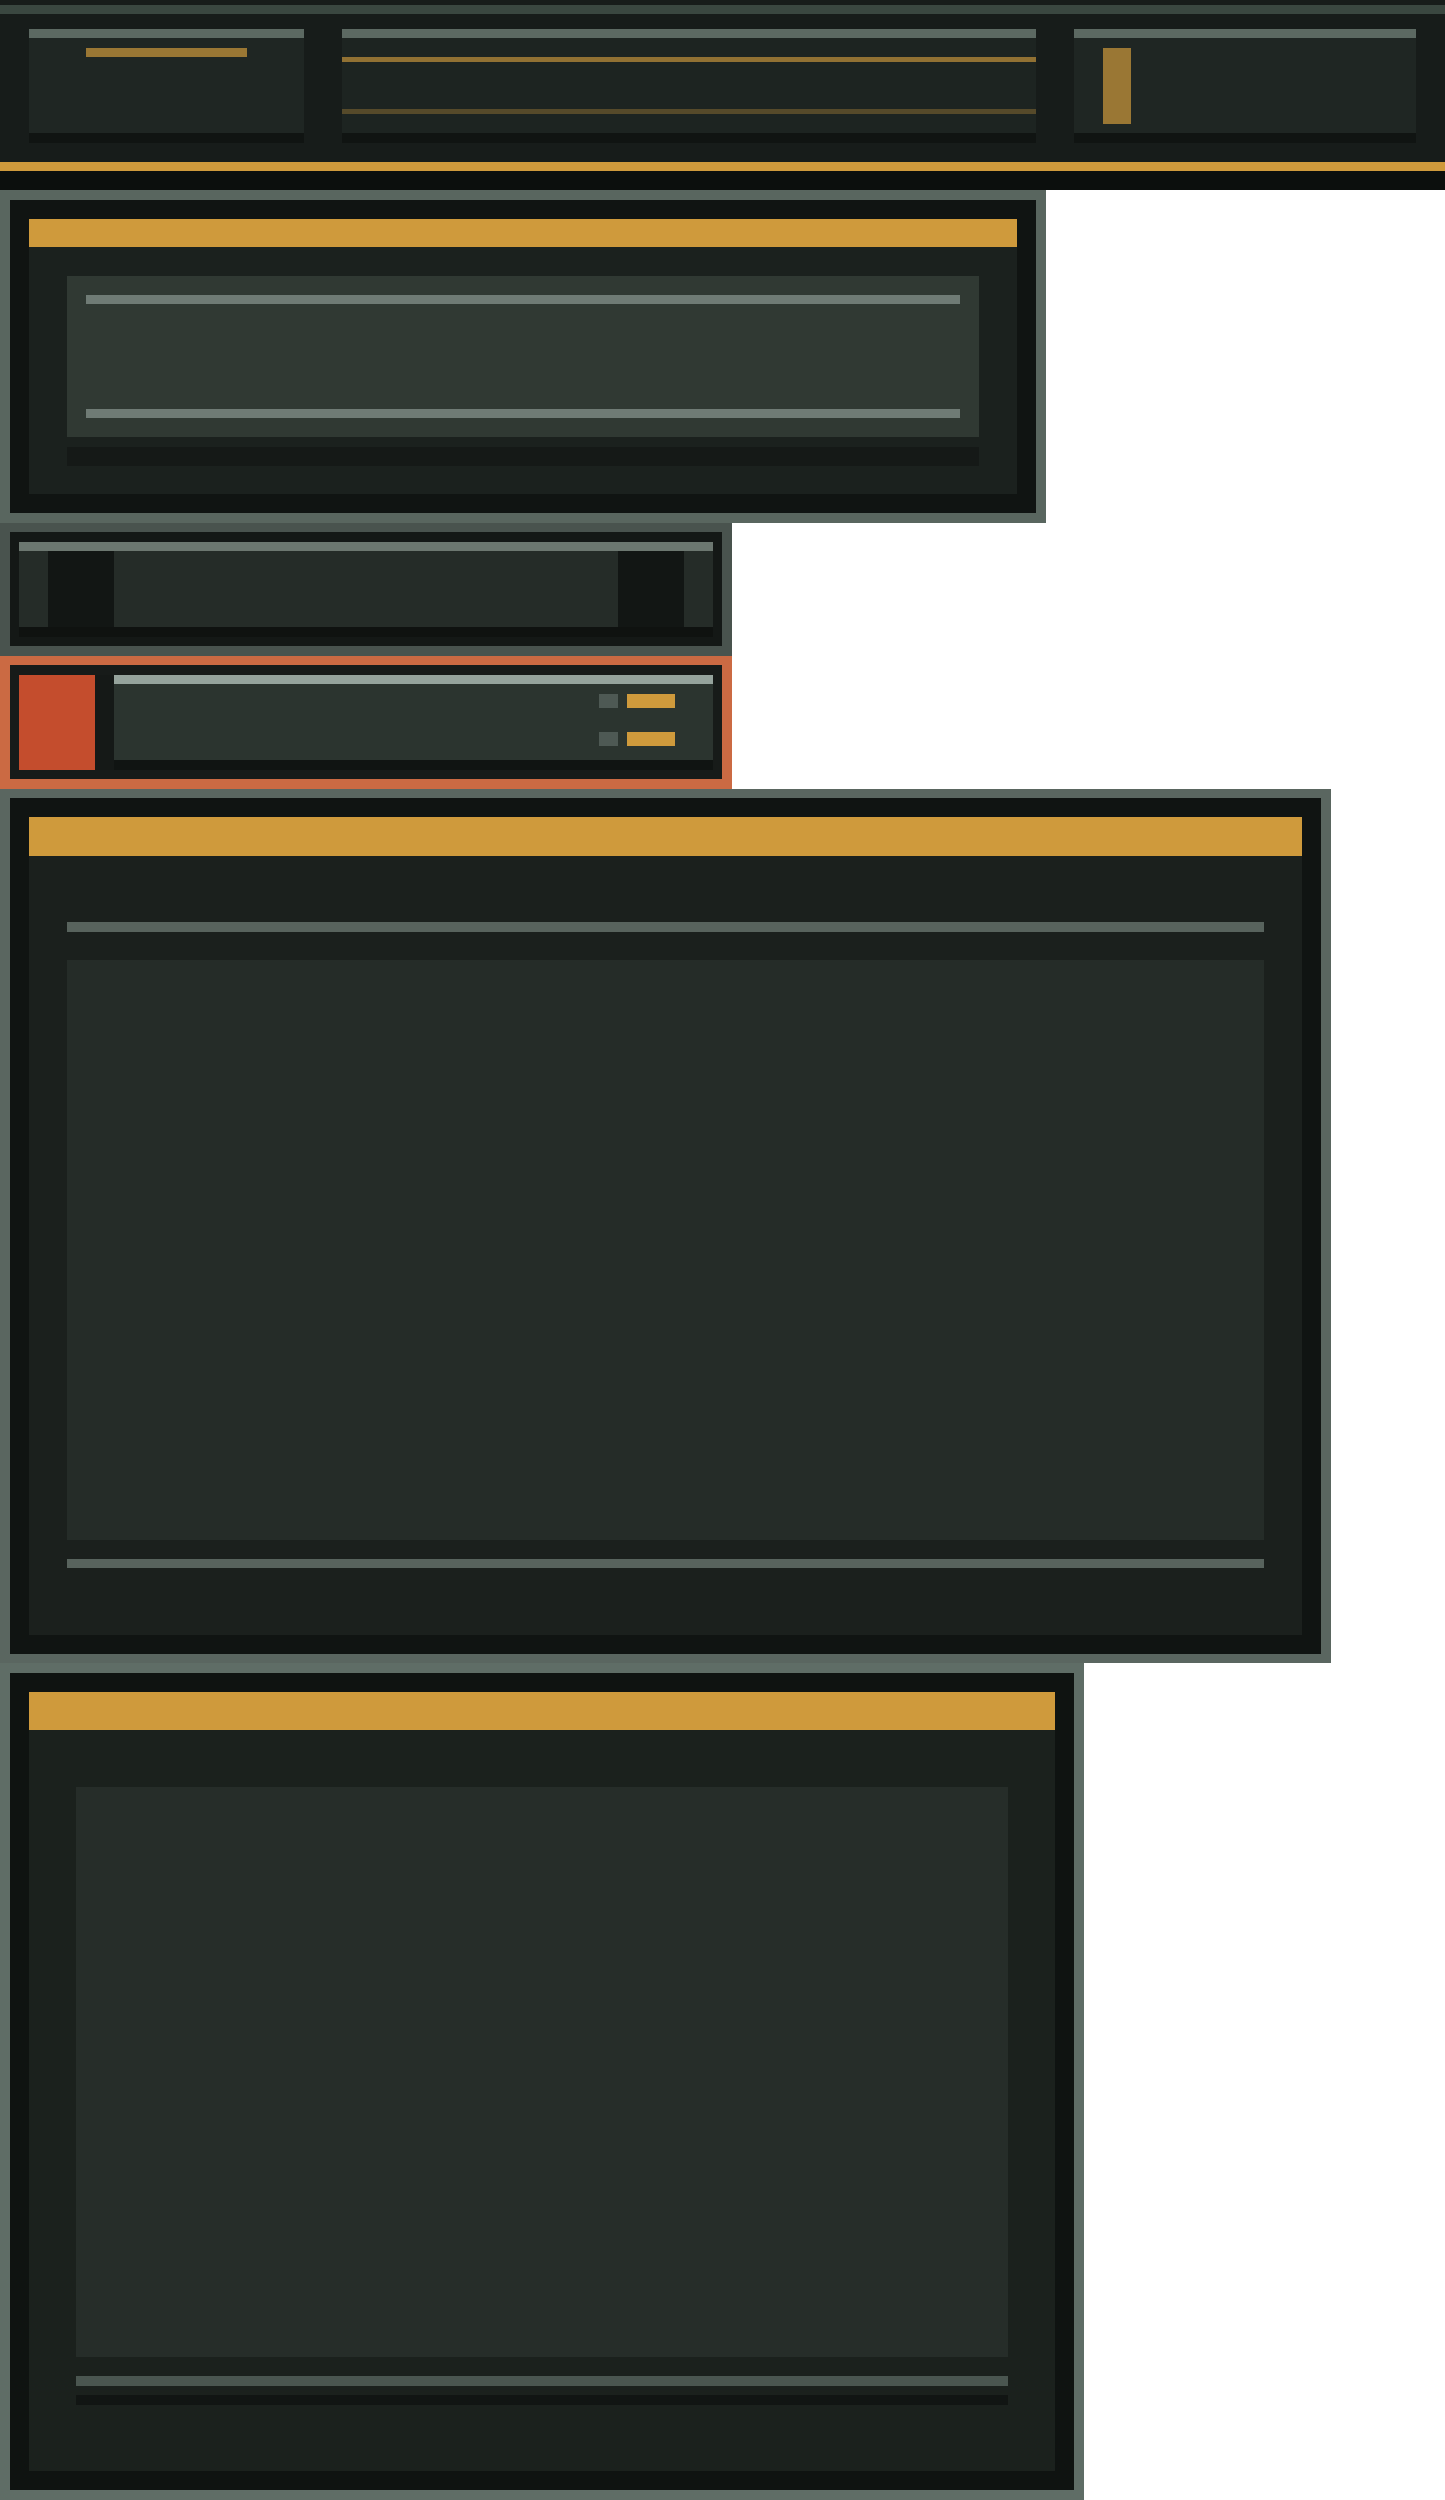
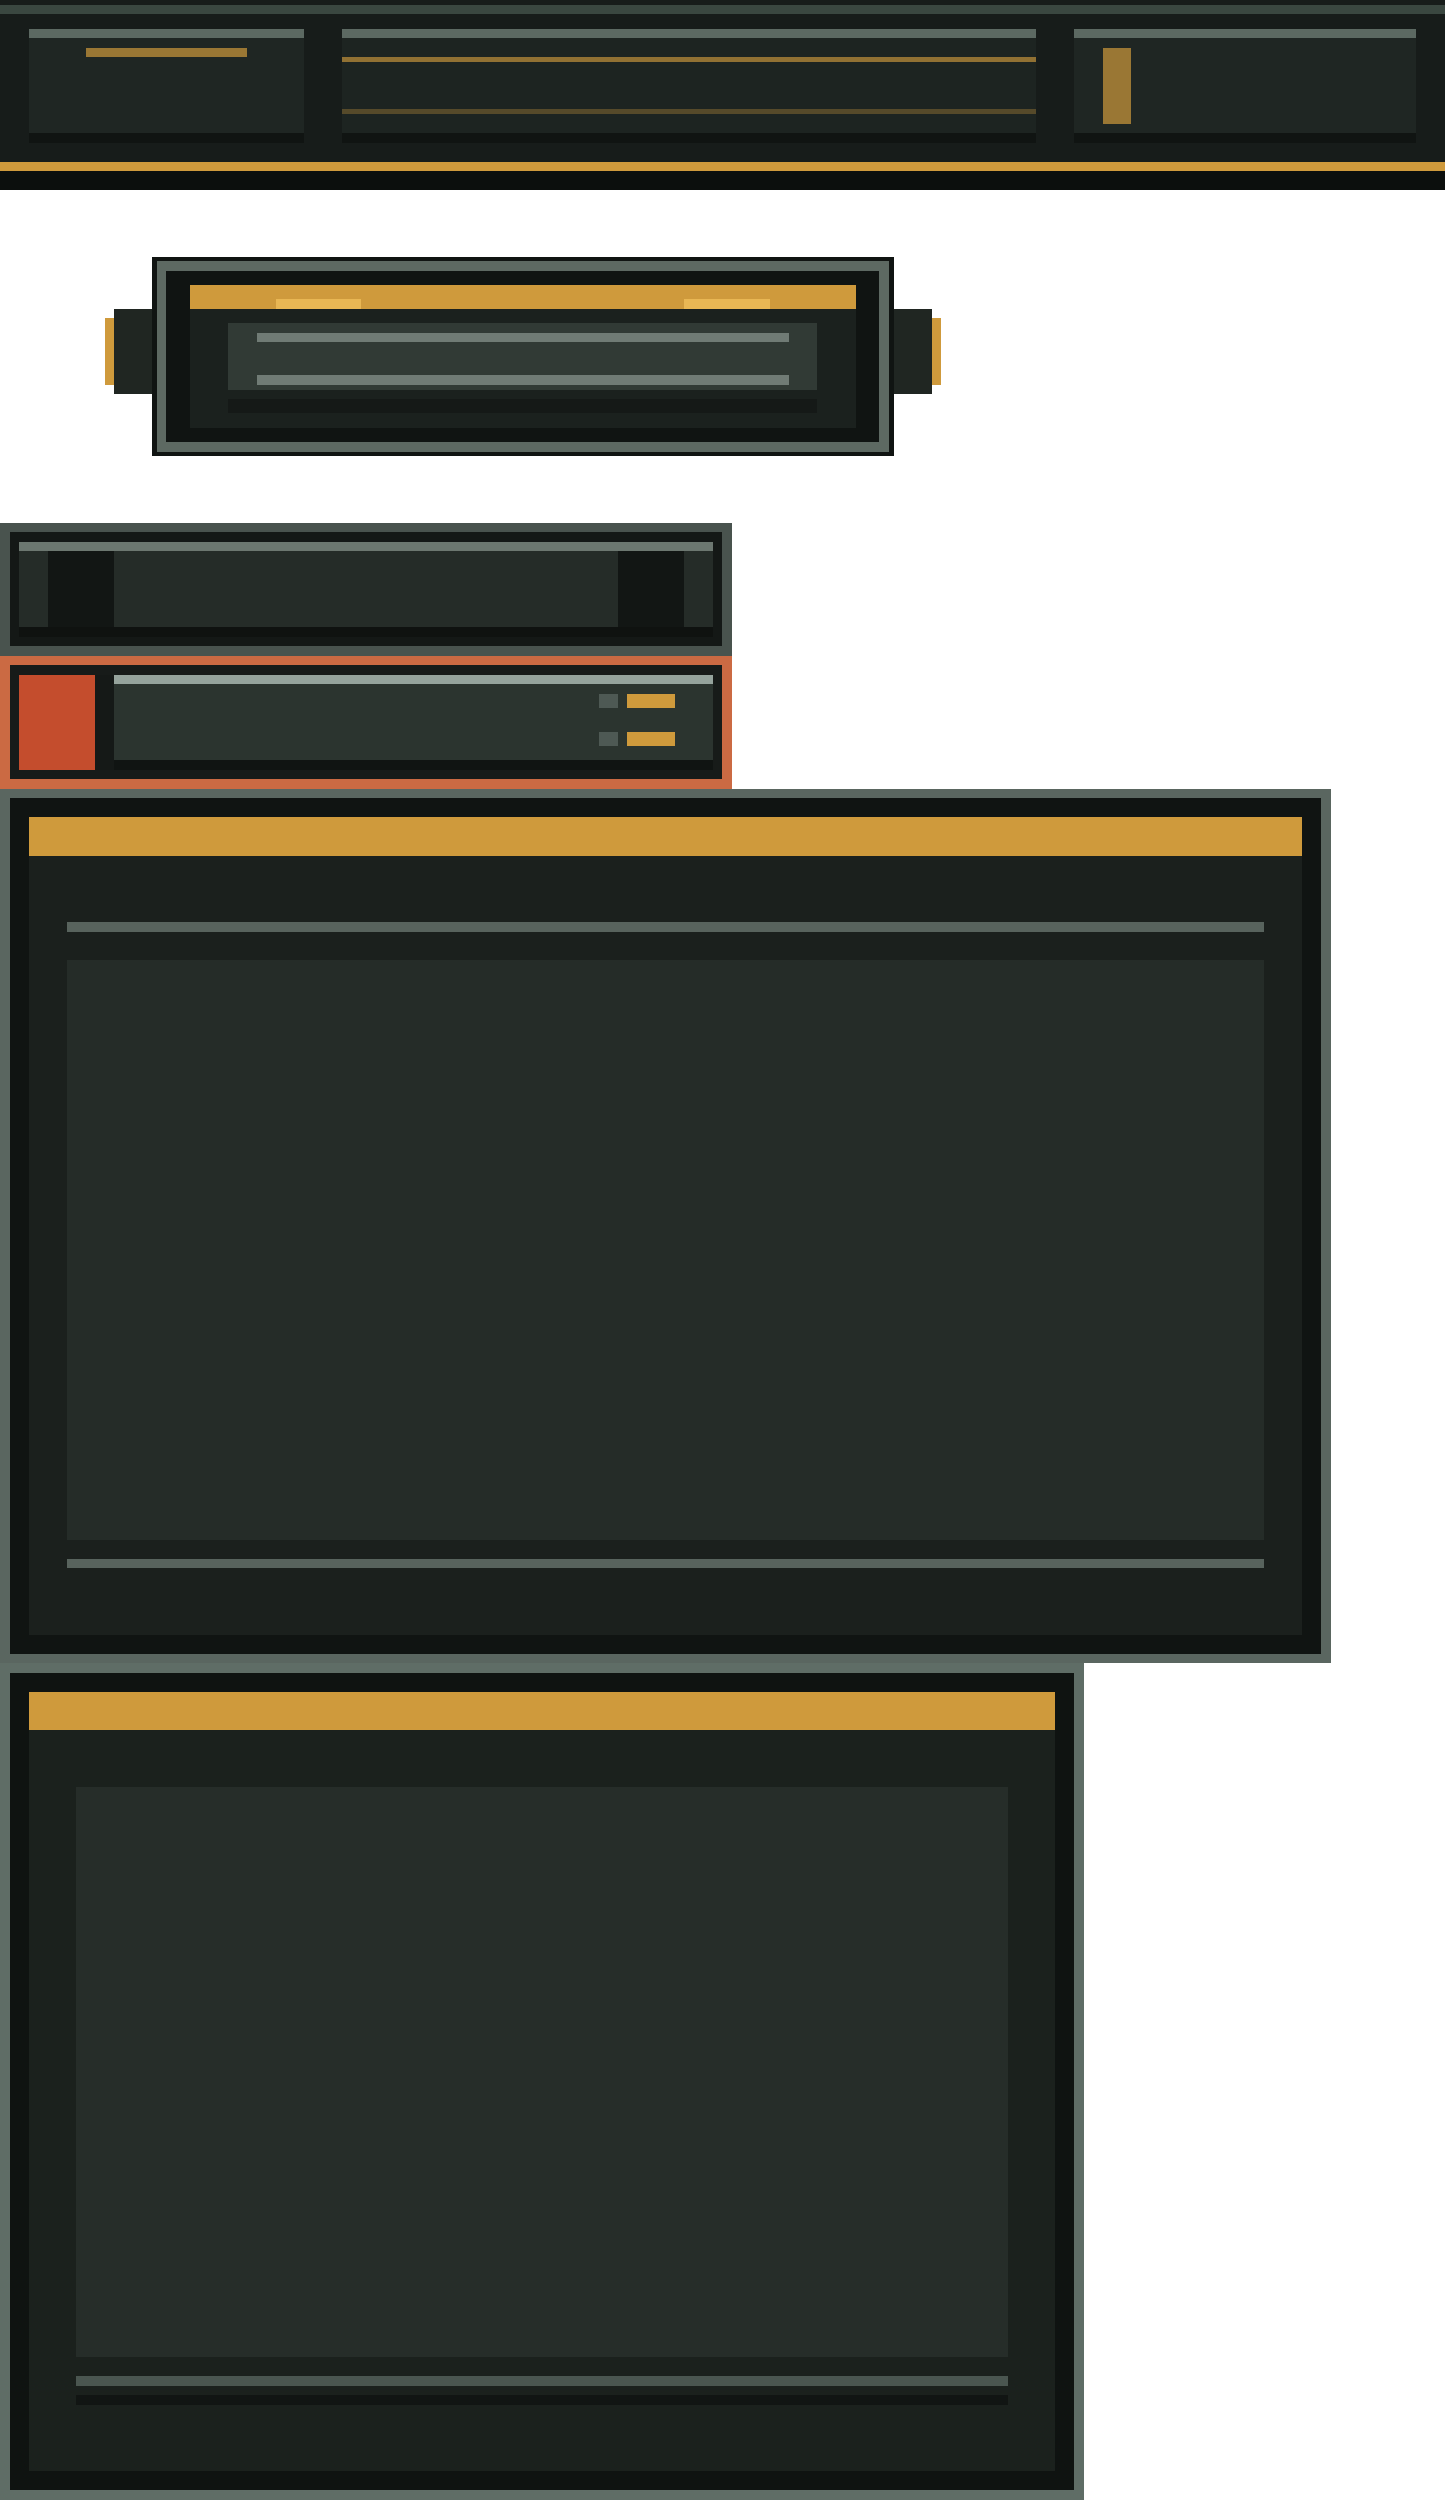
<svg xmlns="http://www.w3.org/2000/svg" width="304" height="526" viewBox="0 0 304 526" shape-rendering="crispEdges">
  <g transform="translate(0 0)">
    <rect width="304" height="40" fill="#171c1a" />
    <rect y="1" width="304" height="2" fill="#3a4740" />
    <rect y="36" width="304" height="4" fill="#0c0f0d" />
    <rect y="34" width="304" height="2" fill="#cf9a3c" />
    <rect x="6" y="6" width="58" height="24" fill="#1f2623" />
    <rect x="72" y="6" width="146" height="24" fill="#1d2421" />
    <rect x="226" y="6" width="72" height="24" fill="#1f2623" />
    <rect x="6" y="6" width="58" height="2" fill="#5c6962" />
    <rect x="72" y="6" width="146" height="2" fill="#5c6962" />
    <rect x="226" y="6" width="72" height="2" fill="#5c6962" />
    <rect x="6" y="28" width="58" height="2" fill="#101412" />
    <rect x="72" y="28" width="146" height="2" fill="#101412" />
    <rect x="226" y="28" width="72" height="2" fill="#101412" />
    <rect x="72" y="12" width="146" height="1" fill="#cf9a3c" fill-opacity="0.65" />
    <rect x="72" y="23" width="146" height="1" fill="#cf9a3c" fill-opacity="0.32" />
    <rect x="18" y="10" width="34" height="2" fill="#cf9a3c" fill-opacity="0.7" />
    <rect x="232" y="10" width="6" height="16" fill="#cf9a3c" fill-opacity="0.7" />
  </g>
  <g transform="translate(0 40)">
-     <rect width="220" height="70" fill="#101412" />
-     <rect x="1" y="1" width="218" height="68" fill="none" stroke="#59665f" stroke-width="2" />
-     <rect x="6" y="6" width="208" height="58" fill="#1b211e" />
-     <rect x="6" y="6" width="208" height="6" fill="#cf9a3c" />
-     <rect x="14" y="18" width="192" height="34" fill="#303933" />
-     <rect x="14" y="54" width="192" height="4" fill="#151917" />
-     <rect x="18" y="22" width="184" height="2" fill="#6f7b75" />
-     <rect x="18" y="46" width="184" height="2" fill="#6f7b75" />
+     <rect width="220" height="70" fill="none" />
+     <rect x="32" y="14" width="156" height="42" fill="#101412" />
+     <rect x="34" y="16" width="152" height="38" fill="none" stroke="#5d6962" stroke-width="2" />
+     <rect x="40" y="20" width="140" height="30" fill="#1b211e" />
+     <rect x="40" y="20" width="140" height="5" fill="#cf9a3c" />
+     <rect x="48" y="28" width="124" height="14" fill="#313a35" />
+     <rect x="48" y="44" width="124" height="3" fill="#151917" />
+     <rect x="54" y="30" width="112" height="2" fill="#707b75" />
+     <rect x="54" y="39" width="112" height="2" fill="#707b75" />
+     <rect x="24" y="25" width="8" height="18" fill="#202622" />
+     <rect x="188" y="25" width="8" height="18" fill="#202622" />
+     <rect x="22" y="27" width="2" height="14" fill="#cf9a3c" />
+     <rect x="196" y="27" width="2" height="14" fill="#cf9a3c" />
+     <rect x="58" y="23" width="18" height="2" fill="#f0be5a" fill-opacity="0.8" />
+     <rect x="144" y="23" width="18" height="2" fill="#f0be5a" fill-opacity="0.8" />
  </g>
  <g transform="translate(0 110)">
    <rect width="154" height="28" fill="#141816" />
    <rect x="1" y="1" width="152" height="26" fill="none" stroke="#49534e" stroke-width="2" />
    <rect x="4" y="4" width="146" height="20" fill="#252c28" />
    <rect x="10" y="4" width="14" height="20" fill="#121614" />
    <rect x="130" y="4" width="14" height="20" fill="#121614" />
    <rect x="4" y="4" width="146" height="2" fill="#6c7770" />
    <rect x="4" y="22" width="146" height="2" fill="#0f1210" />
  </g>
  <g transform="translate(0 138)">
    <rect width="154" height="28" fill="#171b19" />
    <rect x="1" y="1" width="152" height="26" fill="none" stroke="#cb6a43" stroke-width="2" />
    <rect x="4" y="4" width="146" height="20" fill="#2b342f" />
    <rect x="4" y="4" width="16" height="20" fill="#c44d2d" />
    <rect x="20" y="4" width="4" height="20" fill="#151917" />
    <rect x="24" y="4" width="126" height="2" fill="#95a39c" />
    <rect x="24" y="22" width="126" height="2" fill="#101412" />
    <rect x="132" y="8" width="10" height="3" fill="#cf9a3c" />
    <rect x="132" y="16" width="10" height="3" fill="#cf9a3c" />
    <rect x="126" y="8" width="4" height="3" fill="#4e5954" />
    <rect x="126" y="16" width="4" height="3" fill="#4e5954" />
  </g>
  <g transform="translate(0 166)">
    <rect width="280" height="184" fill="#101412" />
    <rect x="1" y="1" width="278" height="182" fill="none" stroke="#5a6660" stroke-width="2" />
    <rect x="6" y="6" width="268" height="172" fill="#1b201d" />
    <rect x="6" y="6" width="268" height="8" fill="#cf9a3c" />
    <rect x="14" y="28" width="252" height="2" fill="#58635d" />
    <rect x="14" y="36" width="252" height="122" fill="#252c28" />
    <rect x="14" y="162" width="252" height="2" fill="#58635d" />
  </g>
  <g transform="translate(0 350)">
    <rect width="228" height="176" fill="#0f1311" />
    <rect x="1" y="1" width="226" height="174" fill="none" stroke="#5f6d66" stroke-width="2" />
    <rect x="6" y="6" width="216" height="164" fill="#1b211d" />
    <rect x="6" y="6" width="216" height="8" fill="#cf9a3c" />
    <rect x="16" y="26" width="196" height="120" fill="#262d29" />
    <rect x="16" y="150" width="196" height="2" fill="#4a5650" />
    <rect x="16" y="154" width="196" height="2" fill="#111513" />
  </g>
</svg>
